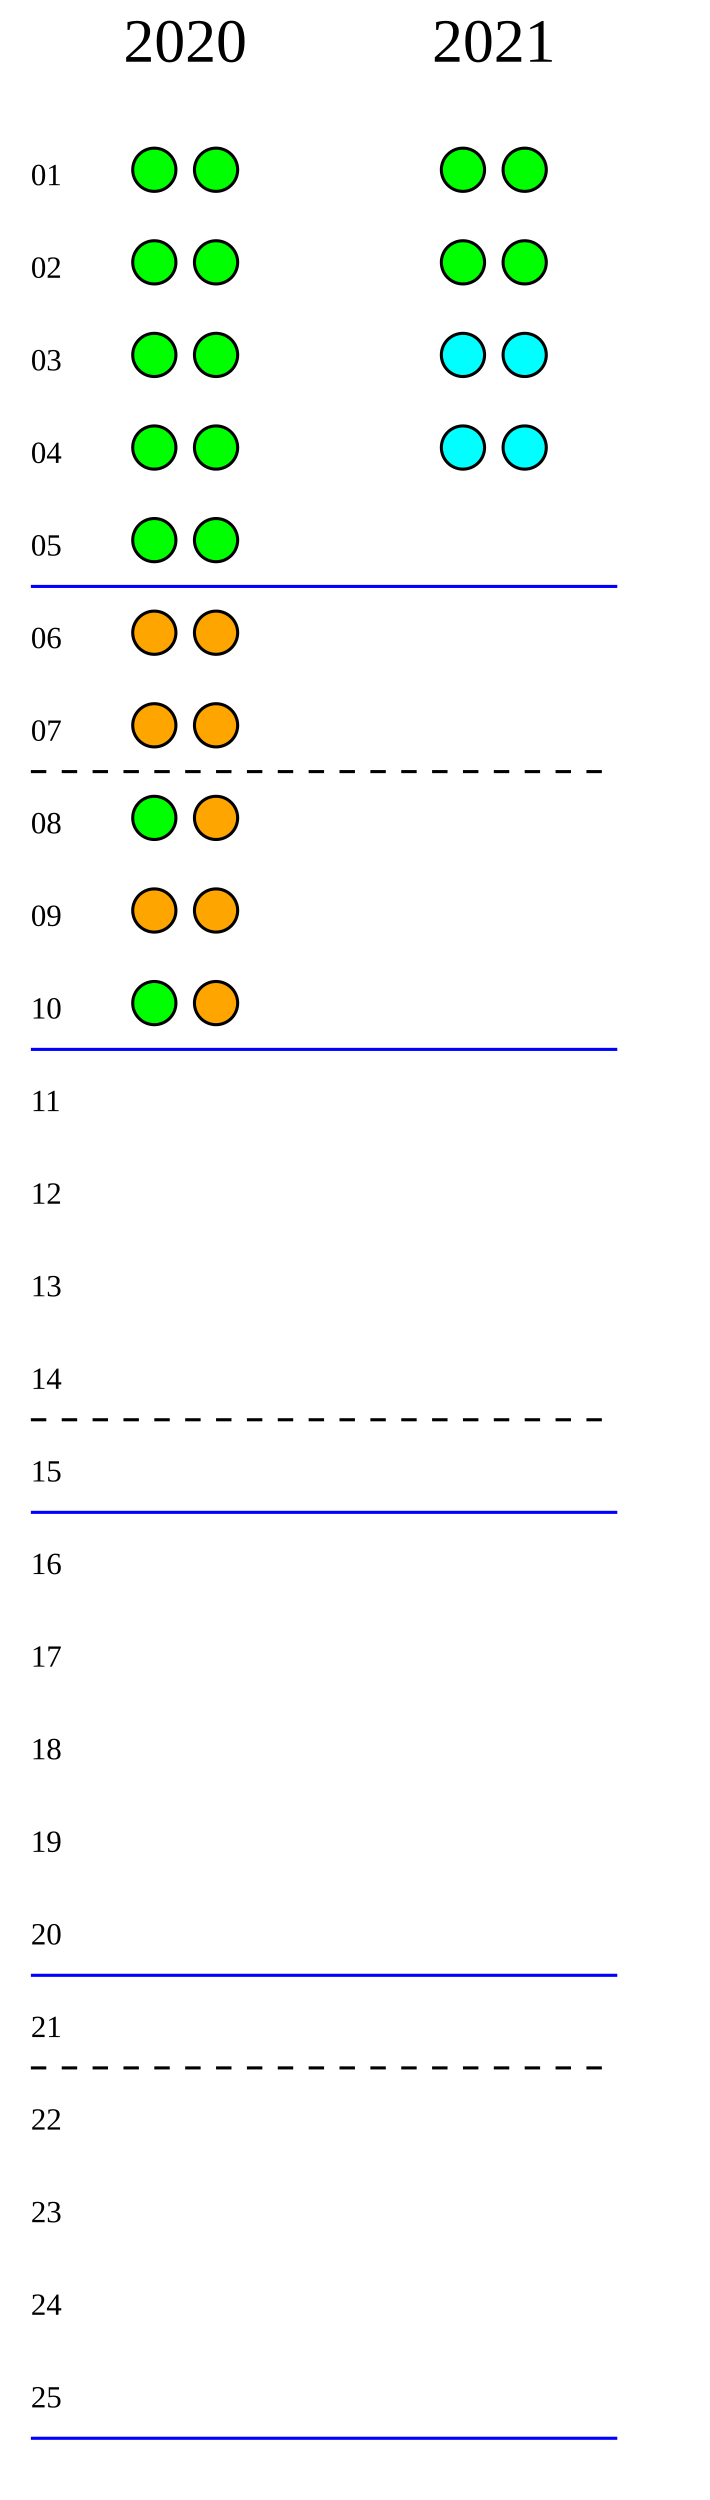
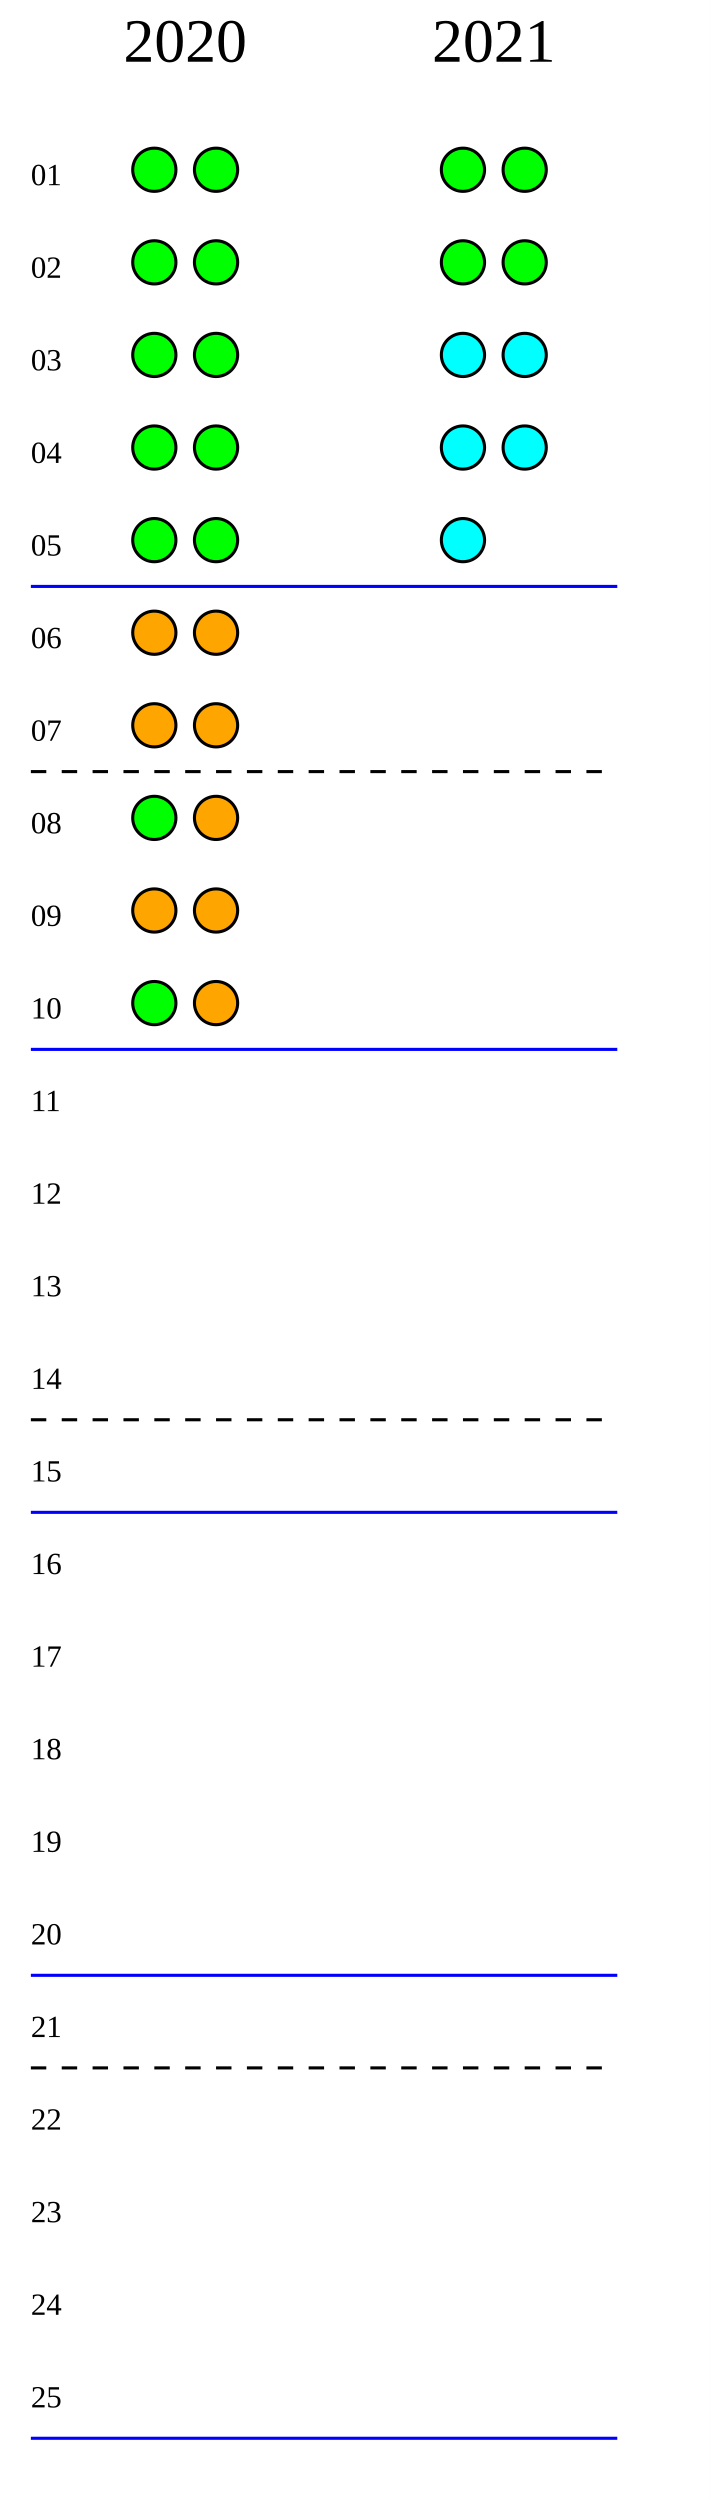
<svg xmlns="http://www.w3.org/2000/svg" height="810" viewBox="0 0 230 810" width="230">
  <rect fill="white" height="100%" width="100%" />
  <text font-size="20" text-anchor="middle" x="60" y="20">
2020
</text>
  <circle cx="50" cy="55" fill="lime" r="7" stroke="black" />
  <circle cx="70" cy="55" fill="lime" r="7" stroke="black" />
  <circle cx="50" cy="85" fill="lime" r="7" stroke="black" />
  <circle cx="70" cy="85" fill="lime" r="7" stroke="black" />
  <circle cx="50" cy="115" fill="lime" r="7" stroke="black" />
  <circle cx="70" cy="115" fill="lime" r="7" stroke="black" />
  <circle cx="50" cy="145" fill="lime" r="7" stroke="black" />
  <circle cx="70" cy="145" fill="lime" r="7" stroke="black" />
  <circle cx="50" cy="175" fill="lime" r="7" stroke="black" />
  <circle cx="70" cy="175" fill="lime" r="7" stroke="black" />
  <circle cx="50" cy="205" fill="orange" r="7" stroke="black" />
  <circle cx="70" cy="205" fill="orange" r="7" stroke="black" />
  <circle cx="50" cy="235" fill="orange" r="7" stroke="black" />
  <circle cx="70" cy="235" fill="orange" r="7" stroke="black" />
  <circle cx="50" cy="265" fill="lime" r="7" stroke="black" />
  <circle cx="70" cy="265" fill="orange" r="7" stroke="black" />
  <circle cx="50" cy="295" fill="orange" r="7" stroke="black" />
  <circle cx="70" cy="295" fill="orange" r="7" stroke="black" />
  <circle cx="50" cy="325" fill="lime" r="7" stroke="black" />
  <circle cx="70" cy="325" fill="orange" r="7" stroke="black" />
  <text font-size="20" text-anchor="middle" x="160" y="20">
2021
</text>
  <circle cx="150" cy="55" fill="lime" r="7" stroke="black" />
  <circle cx="170" cy="55" fill="lime" r="7" stroke="black" />
  <circle cx="150" cy="85" fill="lime" r="7" stroke="black" />
  <circle cx="170" cy="85" fill="lime" r="7" stroke="black" />
  <circle cx="150" cy="115" fill="cyan" r="7" stroke="black" />
  <circle cx="170" cy="115" fill="cyan" r="7" stroke="black" />
  <circle cx="150" cy="145" fill="cyan" r="7" stroke="black" />
  <circle cx="170" cy="145" fill="cyan" r="7" stroke="black" />
+   <circle cx="150" cy="175" fill="cyan" r="7" stroke="black" />
  <text font-size="10" x="10" y="60">
01
</text>
  <text font-size="10" x="10" y="90">
02
</text>
  <text font-size="10" x="10" y="120">
03
</text>
  <text font-size="10" x="10" y="150">
04
</text>
  <text font-size="10" x="10" y="180">
05
</text>
  <line stroke="blue" x1="10" x2="200" y1="190" y2="190" />
  <text font-size="10" x="10" y="210">
06
</text>
  <text font-size="10" x="10" y="240">
07
</text>
  <line stroke="black" stroke-dasharray="5,5" x1="10" x2="200" y1="250" y2="250" />
  <text font-size="10" x="10" y="270">
08
</text>
  <text font-size="10" x="10" y="300">
09
</text>
  <text font-size="10" x="10" y="330">
10
</text>
  <line stroke="blue" x1="10" x2="200" y1="340" y2="340" />
  <text font-size="10" x="10" y="360">
11
</text>
  <text font-size="10" x="10" y="390">
12
</text>
  <text font-size="10" x="10" y="420">
13
</text>
  <text font-size="10" x="10" y="450">
14
</text>
  <line stroke="black" stroke-dasharray="5,5" x1="10" x2="200" y1="460" y2="460" />
  <text font-size="10" x="10" y="480">
15
</text>
  <line stroke="blue" x1="10" x2="200" y1="490" y2="490" />
  <text font-size="10" x="10" y="510">
16
</text>
  <text font-size="10" x="10" y="540">
17
</text>
  <text font-size="10" x="10" y="570">
18
</text>
  <text font-size="10" x="10" y="600">
19
</text>
  <text font-size="10" x="10" y="630">
20
</text>
  <line stroke="blue" x1="10" x2="200" y1="640" y2="640" />
  <text font-size="10" x="10" y="660">
21
</text>
  <line stroke="black" stroke-dasharray="5,5" x1="10" x2="200" y1="670" y2="670" />
  <text font-size="10" x="10" y="690">
22
</text>
  <text font-size="10" x="10" y="720">
23
</text>
  <text font-size="10" x="10" y="750">
24
</text>
  <text font-size="10" x="10" y="780">
25
</text>
  <line stroke="blue" x1="10" x2="200" y1="790" y2="790" />
</svg>
